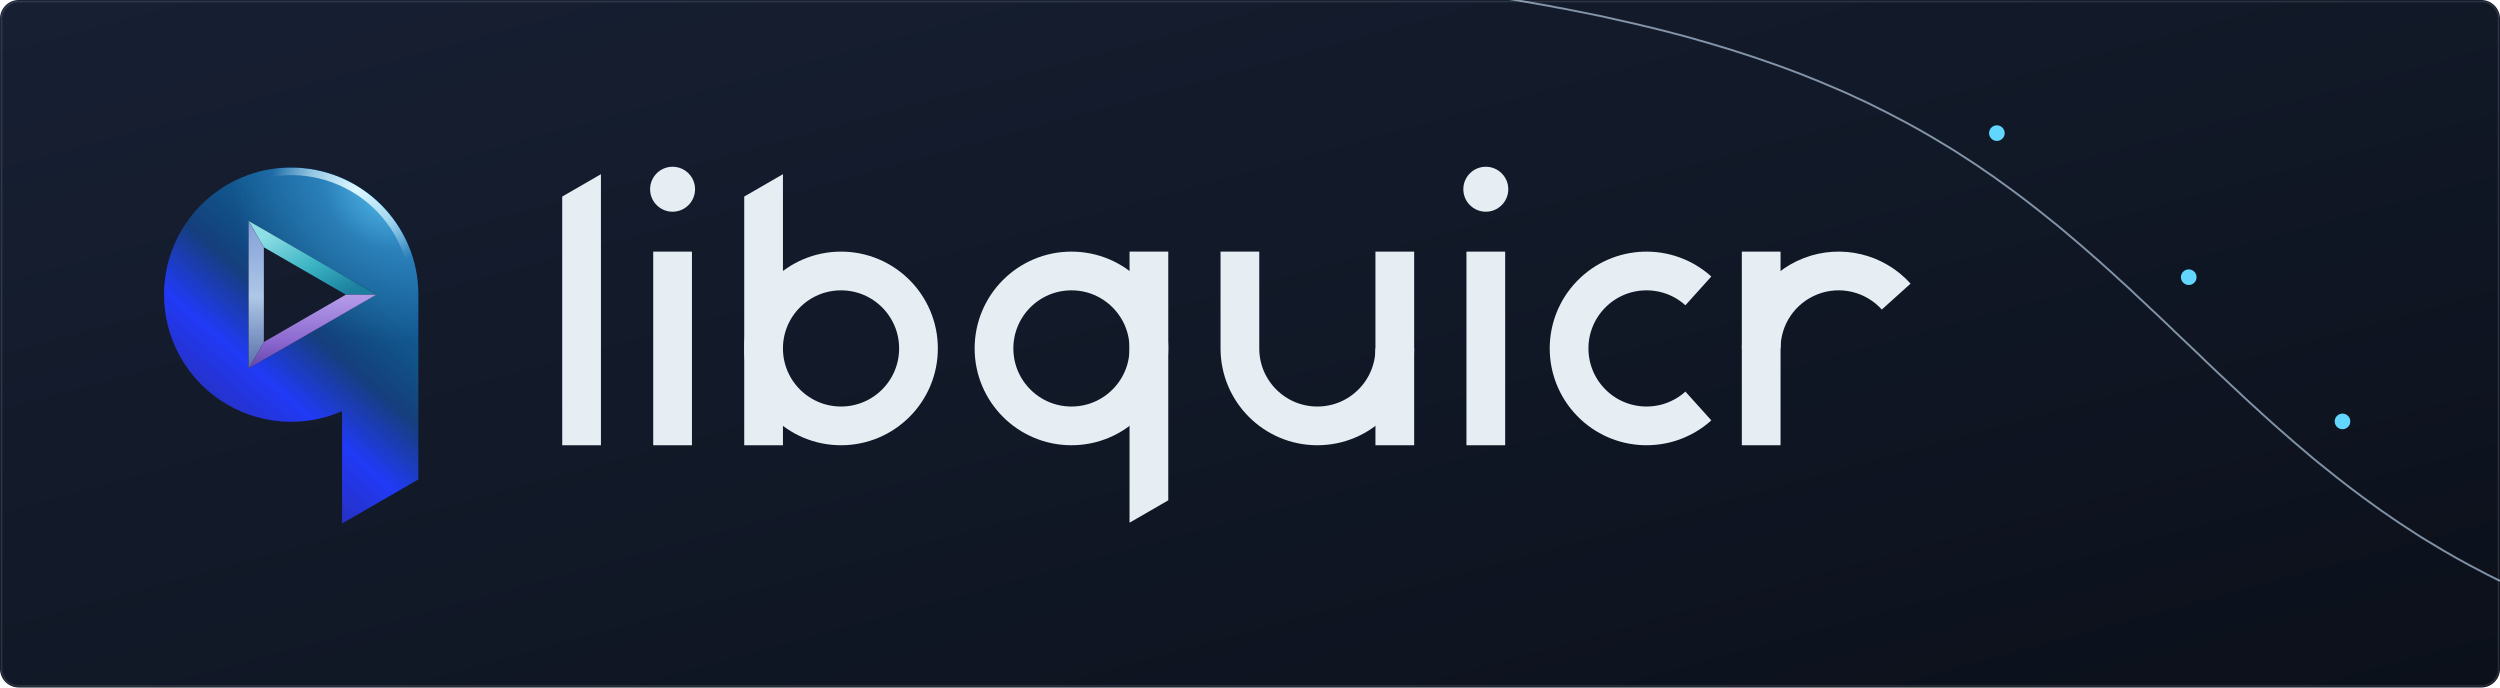
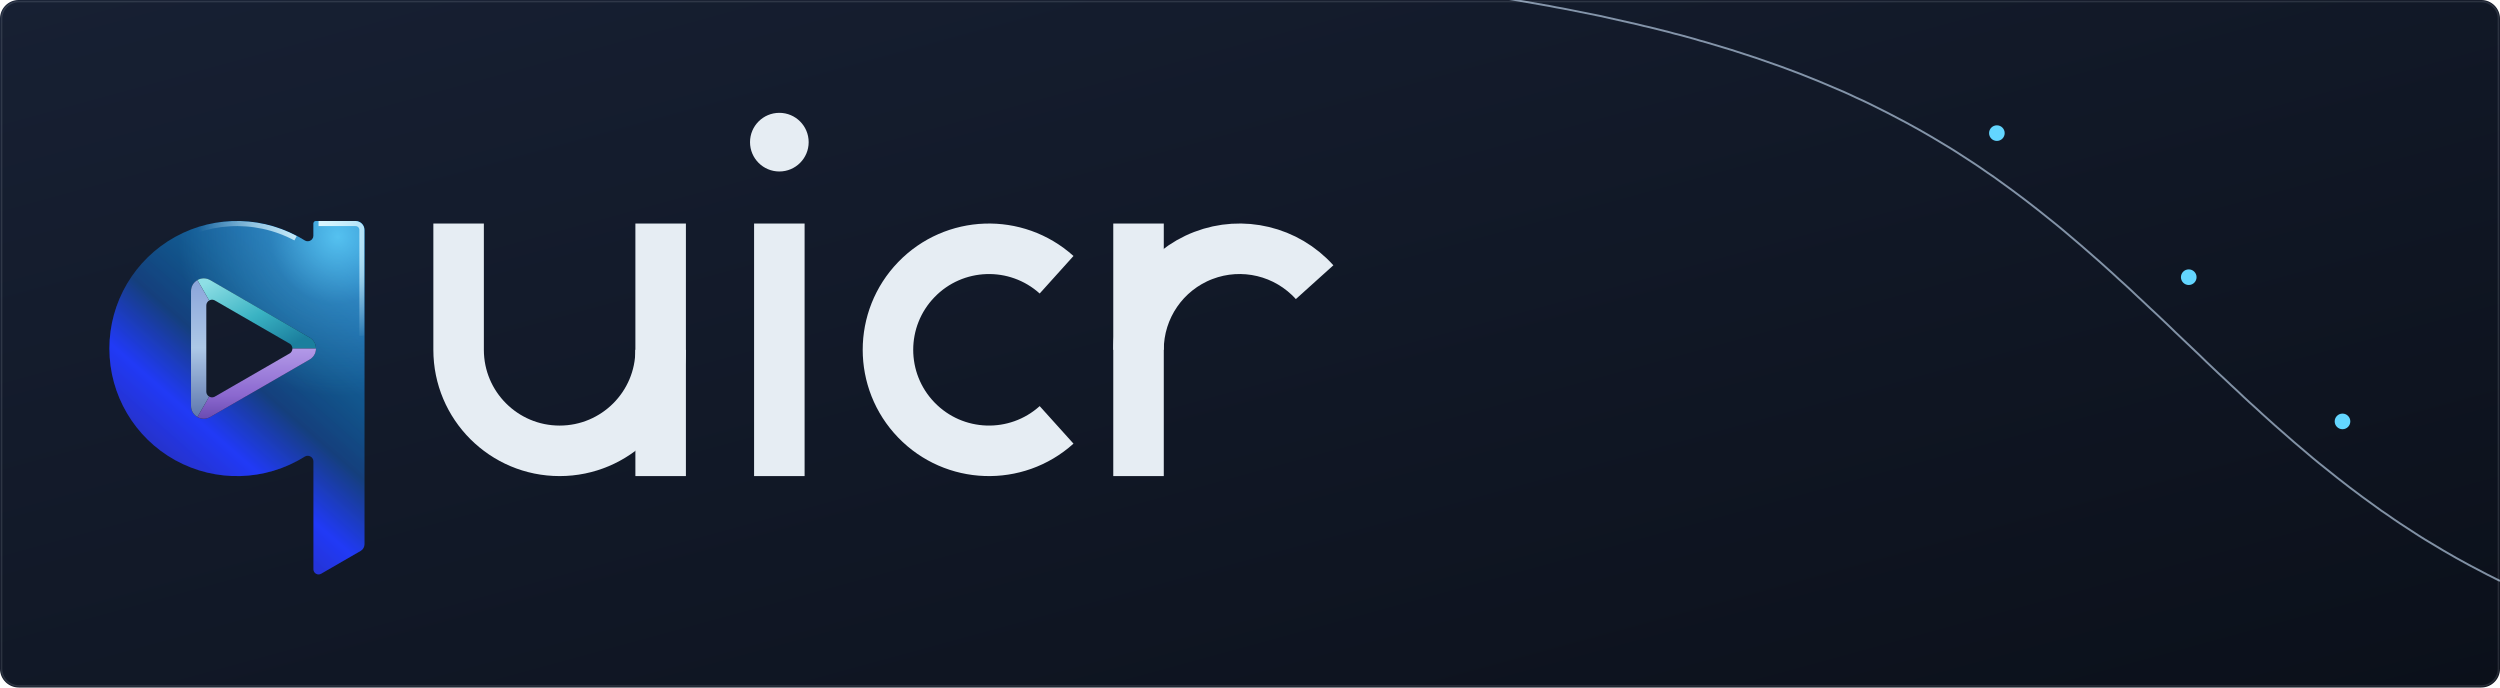
- <svg xmlns="http://www.w3.org/2000/svg" viewBox="0 0 1600 440" role="img" aria-label="libquicr">
+ <svg xmlns="http://www.w3.org/2000/svg" viewBox="0 0 1600 440" role="img" aria-label="Quicr">
  <defs>
    <linearGradient id="plate" x1="0" y1="0" x2="1" y2="1">
      <stop offset="0" stop-color="#172033" />
      <stop offset="1" stop-color="#0B101A" />
    </linearGradient>
    <clipPath id="clip">
      <rect width="1600" height="440" rx="12" />
    </clipPath>
-     <linearGradient id="pt" gradientUnits="userSpaceOnUse" x1="56.557" y1="39.196" x2="76.851" y2="73.374" gradientTransform="matrix(3.7 0 0 3.6 -44.1 161.8)">
+     <linearGradient id="pt" gradientUnits="userSpaceOnUse" x1="56.557" y1="39.196" x2="76.851" y2="73.374" gradientTransform="matrix(3.9 0 0 3.8 -62.3 144)">
      <stop offset="0" stop-color="#8EDFE5" />
      <stop offset="0.55" stop-color="#3AB3C3" />
      <stop offset="1" stop-color="#1B7F9E" />
    </linearGradient>
-     <linearGradient id="pb" gradientUnits="userSpaceOnUse" x1="76.022" y1="67.097" x2="76.022" y2="99.785" gradientTransform="matrix(3.7 0 0 3.6 -44.1 161.8)">
+     <linearGradient id="pb" gradientUnits="userSpaceOnUse" x1="76.022" y1="67.097" x2="76.022" y2="99.785" gradientTransform="matrix(3.9 0 0 3.8 -62.3 144)">
      <stop offset="0" stop-color="#B39AE8" />
      <stop offset="0.6" stop-color="#8B68CF" />
      <stop offset="1" stop-color="#5F41A6" />
    </linearGradient>
-     <linearGradient id="pl" gradientUnits="userSpaceOnUse" x1="51.935" y1="34.409" x2="51.935" y2="99.785" gradientTransform="matrix(3.7 0 0 3.6 -44.1 161.8)">
+     <linearGradient id="pl" gradientUnits="userSpaceOnUse" x1="51.935" y1="34.409" x2="51.935" y2="99.785" gradientTransform="matrix(3.9 0 0 3.8 -62.3 144)">
      <stop offset="0" stop-color="#859FD8" />
      <stop offset="0.5" stop-color="#ADC8E7" />
      <stop offset="1" stop-color="#536BA5" />
    </linearGradient>
    <linearGradient id="pg" gradientUnits="userSpaceOnUse" x1="400.7" y1="250.5" x2="32.2" y2="672">
      <stop offset="0" stop-color="#175CB2" />
      <stop offset="0.3" stop-color="#144688" />
      <stop offset="0.48" stop-color="#132D6C" />
      <stop offset="0.66" stop-color="#192EFF" />
      <stop offset="1" stop-color="#1F2382" />
    </linearGradient>
    <linearGradient id="og" gradientUnits="userSpaceOnUse" x1="400.7" y1="250.5" x2="32.2" y2="672">
      <stop offset="0" stop-color="#2EB4C1" />
      <stop offset="0.36" stop-color="#079DAE" />
      <stop offset="0.65" stop-color="#3E69D4" />
      <stop offset="1" stop-color="#6138AA" />
    </linearGradient>
    <clipPath id="qc">
-       <path d="M0,400 A200,200 0 0 1 400,400 L400,690.7 L280,760 L280,583.3 A200,200 0 0 1 0,400 Z M133,284 L133,516 L334,400 Z" clip-rule="evenodd" />
+       <path d="M0,400 A200,200 0 0 1 306.2,230.5 A9,9 0 0 0 320,222.9 L320,204 A4,4 0 0 1 324,200 L386,200 A14,14 0 0 1 400,214 L400,706.9 A12,12 0 0 1 394,717.3 L332,753.1 A8,8 0 0 1 320,746.1 L320,577.1 A9,9 0 0 0 306.2,569.5 A200,200 0 0 1 0,400 Z M128,309.9 L128.2,307.3 L128.7,304.8 L129.5,302.3 L130.7,299.9 L132.1,297.8 L133.9,295.8 L135.8,294.1 L138,292.6 L140.3,291.5 L142.8,290.6 L145.4,290.1 L148,289.9 L150.6,290.1 L153.2,290.6 L155.7,291.5 L158,292.6 L314,382.7 L316.2,384.1 L318.1,385.9 L319.9,387.8 L321.3,390 L322.5,392.3 L323.3,394.8 L323.8,397.4 L324,400 L323.8,402.6 L323.3,405.2 L322.5,407.7 L321.3,410 L319.9,412.2 L318.1,414.1 L316.2,415.9 L314,417.3 L158,507.4 L155.7,508.5 L153.2,509.4 L150.6,509.9 L148,510.1 L145.4,509.9 L142.8,509.4 L140.3,508.5 L138,507.4 L135.8,505.9 L133.9,504.2 L132.1,502.2 L130.7,500.1 L129.5,497.7 L128.7,495.2 L128.2,492.7 L128,490.1 Z" clip-rule="evenodd" />
    </clipPath>
    <radialGradient id="qs" gradientUnits="userSpaceOnUse" cx="357.9" cy="224.6" r="250">
      <stop offset="0" stop-color="#63D6FF" stop-opacity=".8" />
      <stop offset=".42" stop-color="#63D6FF" stop-opacity=".26" />
      <stop offset="1" stop-color="#63D6FF" stop-opacity="0" />
    </radialGradient>
-     <radialGradient id="qrf" gradientUnits="userSpaceOnUse" cx="302.8" cy="235.5" r="150">
+     <radialGradient id="qrf" gradientUnits="userSpaceOnUse" cx="330" cy="210" r="200">
      <stop offset="0" stop-color="#fff" />
      <stop offset=".5" stop-color="#fff" stop-opacity=".6" />
-       <stop offset=".9" stop-color="#fff" stop-opacity="0" />
+       <stop offset=".95" stop-color="#fff" stop-opacity="0" />
    </radialGradient>
    <mask id="qrm" maskUnits="userSpaceOnUse" x="-50" y="150" width="500" height="650">
      <rect x="-50" y="150" width="500" height="650" fill="url(#qrf)" />
    </mask>
  </defs>
  <rect width="1600" height="440" rx="12" fill="url(#plate)" />
  <g clip-path="url(#clip)">
    <path d="M960,-1.6 L964,-0.9 L968,-0.3 L972,0.4 L976,1.1 L980,1.8 L984,2.5 L988,3.2 L992,3.9 L996,4.7 L1000,5.4 L1004,6.2 L1008,7 L1012,7.8 L1016,8.6 L1020,9.4 L1024,10.2 L1028,11.1 L1032,12 L1036,12.9 L1040,13.8 L1044,14.7 L1048,15.6 L1052,16.6 L1056,17.5 L1060,18.5 L1064,19.5 L1068,20.5 L1072,21.6 L1076,22.6 L1080,23.7 L1084,24.8 L1088,26 L1092,27.1 L1096,28.3 L1100,29.5 L1104,30.7 L1108,31.9 L1112,33.2 L1116,34.5 L1120,35.8 L1124,37.1 L1128,38.5 L1132,39.9 L1136,41.3 L1140,42.7 L1144,44.2 L1148,45.7 L1152,47.2 L1156,48.8 L1160,50.4 L1164,52 L1168,53.7 L1172,55.4 L1176,57.1 L1180,58.8 L1184,60.6 L1188,62.5 L1192,64.3 L1196,66.2 L1200,68.2 L1204,70.2 L1208,72.2 L1212,74.3 L1216,76.4 L1220,78.5 L1224,80.7 L1228,82.9 L1232,85.2 L1236,87.5 L1240,89.9 L1244,92.3 L1248,94.7 L1252,97.2 L1256,99.8 L1260,102.4 L1264,105 L1268,107.7 L1272,110.5 L1276,113.2 L1280,116.1 L1284,119 L1288,121.9 L1292,124.9 L1296,127.9 L1300,131 L1304,134.1 L1308,137.3 L1312,140.5 L1316,143.7 L1320,147 L1324,150.4 L1328,153.8 L1332,157.2 L1336,160.7 L1340,164.2 L1344,167.7 L1348,171.3 L1352,174.9 L1356,178.6 L1360,182.2 L1364,185.9 L1368,189.7 L1372,193.4 L1376,197.2 L1380,200.9 L1384,204.7 L1388,208.5 L1392,212.4 L1396,216.2 L1400,220 L1404,223.8 L1408,227.6 L1412,231.5 L1416,235.3 L1420,239.1 L1424,242.8 L1428,246.6 L1432,250.3 L1436,254.1 L1440,257.8 L1444,261.4 L1448,265.1 L1452,268.7 L1456,272.3 L1460,275.8 L1464,279.3 L1468,282.8 L1472,286.2 L1476,289.6 L1480,293 L1484,296.3 L1488,299.5 L1492,302.7 L1496,305.9 L1500,309 L1504,312.1 L1508,315.1 L1512,318.1 L1516,321 L1520,323.9 L1524,326.8 L1528,329.5 L1532,332.3 L1536,335 L1540,337.6 L1544,340.2 L1548,342.8 L1552,345.3 L1556,347.7 L1560,350.1 L1564,352.5 L1568,354.8 L1572,357.1 L1576,359.3 L1580,361.5 L1584,363.6 L1588,365.7 L1592,367.8 L1596,369.8 L1600,371.8" fill="none" stroke="#CFE6FF" stroke-opacity=".6" stroke-width="1.25" vector-effect="non-scaling-stroke" />
    <g fill="#63D6FF">
      <circle cx="1278" cy="85.2" r="5" />
      <circle cx="1400.8" cy="177.4" r="5" />
      <circle cx="1499.2" cy="269.7" r="5" />
    </g>
  </g>
-   <g transform="translate(105,97.2) scale(0.31293)">
-     <g transform="translate(0,760) scale(1.3) translate(0,-760)">
-       <path d="M0,400 A200,200 0 0 1 400,400 L400,690.7 L280,760 L280,583.3 A200,200 0 0 1 0,400 Z M133,284 L133,516 L334,400 Z" fill="url(#pg)" fill-rule="evenodd" />
-       <path d="M0,400 A200,200 0 0 1 400,400 L400,690.7 L280,760 L280,583.3 A200,200 0 0 1 0,400 Z M133,284 L133,516 L334,400 Z" fill="url(#og)" fill-opacity=".2" fill-rule="evenodd" />
-       <g clip-path="url(#qc)">
-         <rect x="0" y="180" width="420" height="600" fill="url(#qs)" />
-         <path d="M127.3,220.1 A194,194 0 0 1 392.1,373" fill="none" stroke="#DDF7FF" stroke-width="12" stroke-linecap="round" mask="url(#qrm)" />
-       </g>
-       <polygon points="133,284 334,400 286,400 157,325.5" fill="url(#pt)" />
-       <polygon points="334,400 133,516 157,474.5 286,400" fill="url(#pb)" />
-       <polygon points="133,284 133,516 157,474.5 157,325.5" fill="url(#pl)" />
+   <g transform="translate(70,59.8) scale(0.40816)">
+     <path d="M0,400 A200,200 0 0 1 306.2,230.5 A9,9 0 0 0 320,222.9 L320,204 A4,4 0 0 1 324,200 L386,200 A14,14 0 0 1 400,214 L400,706.9 A12,12 0 0 1 394,717.3 L332,753.1 A8,8 0 0 1 320,746.1 L320,577.1 A9,9 0 0 0 306.2,569.5 A200,200 0 0 1 0,400 Z M128,309.9 L128.2,307.3 L128.7,304.8 L129.5,302.3 L130.7,299.9 L132.1,297.8 L133.9,295.8 L135.8,294.1 L138,292.6 L140.3,291.5 L142.8,290.6 L145.4,290.1 L148,289.9 L150.6,290.1 L153.2,290.6 L155.7,291.5 L158,292.6 L314,382.7 L316.2,384.1 L318.1,385.9 L319.9,387.8 L321.3,390 L322.5,392.3 L323.3,394.8 L323.8,397.4 L324,400 L323.8,402.6 L323.3,405.2 L322.5,407.7 L321.3,410 L319.9,412.2 L318.1,414.1 L316.2,415.9 L314,417.3 L158,507.4 L155.7,508.5 L153.2,509.4 L150.6,509.9 L148,510.1 L145.4,509.9 L142.8,509.4 L140.3,508.5 L138,507.4 L135.8,505.9 L133.9,504.2 L132.1,502.2 L130.7,500.1 L129.5,497.7 L128.7,495.2 L128.2,492.7 L128,490.1 Z" fill="url(#pg)" fill-rule="evenodd" />
+     <path d="M0,400 A200,200 0 0 1 306.2,230.5 A9,9 0 0 0 320,222.9 L320,204 A4,4 0 0 1 324,200 L386,200 A14,14 0 0 1 400,214 L400,706.9 A12,12 0 0 1 394,717.3 L332,753.1 A8,8 0 0 1 320,746.1 L320,577.1 A9,9 0 0 0 306.2,569.5 A200,200 0 0 1 0,400 Z M128,309.9 L128.2,307.3 L128.7,304.8 L129.5,302.3 L130.7,299.9 L132.1,297.8 L133.9,295.8 L135.8,294.1 L138,292.6 L140.3,291.5 L142.8,290.6 L145.4,290.1 L148,289.9 L150.6,290.1 L153.2,290.6 L155.7,291.5 L158,292.6 L314,382.7 L316.2,384.1 L318.1,385.9 L319.9,387.8 L321.3,390 L322.5,392.3 L323.3,394.8 L323.8,397.4 L324,400 L323.8,402.6 L323.3,405.2 L322.5,407.7 L321.3,410 L319.9,412.2 L318.1,414.1 L316.2,415.9 L314,417.3 L158,507.4 L155.7,508.5 L153.2,509.4 L150.6,509.9 L148,510.1 L145.4,509.9 L142.8,509.4 L140.3,508.5 L138,507.4 L135.8,505.9 L133.9,504.2 L132.1,502.2 L130.7,500.1 L129.5,497.7 L128.7,495.2 L128.2,492.7 L128,490.1 Z" fill="url(#og)" fill-opacity=".2" fill-rule="evenodd" />
+     <g clip-path="url(#qc)">
+       <rect x="0" y="180" width="420" height="600" fill="url(#qs)" />
+       <path d="M85.3,236.2 A200,200 0 0 1 293.9,223.4 M328,200 L386,200 A14,14 0 0 1 400,214 L400,380" fill="none" stroke="#DDF7FF" stroke-width="16" stroke-linecap="butt" mask="url(#qrm)" />
    </g>
-     <g transform="translate(814.3,600) scale(2.2)" fill="#E6EDF3" stroke="#E6EDF3">
-       <polygon stroke="none" points="0,0 0,-231.2 36,-252 36,0" />
-       <rect stroke="none" x="84.6" y="-180" width="36" height="180" />
-       <circle cx="102.6" cy="-238" r="20.9" stroke="none" />
-       <polygon stroke="none" points="169.2,0 169.2,-231.2 205.2,-252 205.2,0" />
-       <circle cx="259.2" cy="-90.0" r="72" fill="none" stroke-width="36" />
-       <circle cx="473.4" cy="-90.0" r="72" fill="none" stroke-width="36" />
-       <polygon stroke="none" points="527.4,-180 563.4,-180 563.4,51.2 527.4,72" />
-       <path d="M630,-180 V-90.0 A72,72 0 0 0 774,-90.0" fill="none" stroke-width="36" />
-       <rect stroke="none" x="756" y="-180" width="36" height="180" />
-       <rect stroke="none" x="840.6" y="-180" width="36" height="180" />
-       <circle cx="858.6" cy="-238" r="20.9" stroke="none" />
-       <path d="M1056.2,-143.5 A72,72 0 1 0 1056.2,-36.5" fill="none" stroke-width="36" />
-       <rect stroke="none" x="1096.6" y="-180" width="36" height="180" />
-       <path d="M1114.6,-90.0 A72,72 0 0 1 1240.1,-138.2" fill="none" stroke-width="36" />
+     <polygon points="138,292.6 140.3,291.5 142.8,290.6 145.4,290.1 148,289.9 150.6,290.1 153.2,290.6 155.7,291.5 158,292.6 314,382.7 316.2,384.1 318.1,385.9 319.9,387.8 321.3,390 322.5,392.3 323.3,394.8 323.8,397.4 324,400 287,400 286.9,398.8 286.7,397.7 286.3,396.6 285.8,395.5 285.1,394.5 284.4,393.6 283.5,392.9 282.5,392.2 165.5,324.7 164.4,324.1 163.3,323.8 162.2,323.5 161,323.5 159.8,323.5 158.7,323.8 157.6,324.1 156.5,324.7" fill="url(#pt)" />
+     <polygon points="324,400 323.8,402.6 323.3,405.2 322.5,407.7 321.3,410 319.9,412.2 318.1,414.1 316.2,415.9 314,417.3 158,507.4 155.7,508.5 153.2,509.4 150.6,509.9 148,510.1 145.4,509.9 142.8,509.4 140.3,508.5 138,507.4 156.5,475.3 157.6,475.9 158.7,476.2 159.8,476.5 161,476.5 162.2,476.5 163.3,476.2 164.4,475.9 165.5,475.3 282.5,407.8 283.5,407.1 284.4,406.4 285.1,405.5 285.8,404.5 286.3,403.4 286.7,402.3 286.9,401.2 287,400" fill="url(#pb)" />
+     <polygon points="138,507.4 135.8,505.9 133.9,504.2 132.1,502.2 130.7,500.1 129.5,497.7 128.7,495.2 128.2,492.7 128,490.1 128,309.9 128.2,307.3 128.7,304.8 129.5,302.3 130.7,299.9 132.1,297.8 133.9,295.8 135.8,294.1 138,292.6 156.5,324.7 155.5,325.3 154.6,326.1 153.9,327 153.2,328 152.7,329 152.3,330.1 152.1,331.3 152,332.5 152,467.5 152.1,468.7 152.3,469.9 152.7,471 153.2,472 153.9,473 154.6,473.9 155.5,474.7 156.5,475.3" fill="url(#pl)" />
+     <g transform="translate(508,600) scale(2.2)" fill="#E6EDF3" stroke="#E6EDF3">
+       <path d="M18,-180 V-90.0 A72,72 0 0 0 162,-90.0" fill="none" stroke-width="36" />
+       <rect stroke="none" x="144" y="-180" width="36" height="180" />
+       <rect stroke="none" x="228.6" y="-180" width="36" height="180" />
+       <circle cx="246.6" cy="-238" r="20.9" stroke="none" />
+       <path d="M444.2,-143.5 A72,72 0 1 0 444.2,-36.5" fill="none" stroke-width="36" />
+       <rect stroke="none" x="484.6" y="-180" width="36" height="180" />
+       <path d="M502.6,-90.0 A72,72 0 0 1 628.1,-138.2" fill="none" stroke-width="36" />
    </g>
  </g>
  <rect x="1" y="1" width="1598" height="438" rx="11" fill="none" stroke="#F0F6FC" stroke-opacity=".12" stroke-width="1" vector-effect="non-scaling-stroke" />
</svg>
